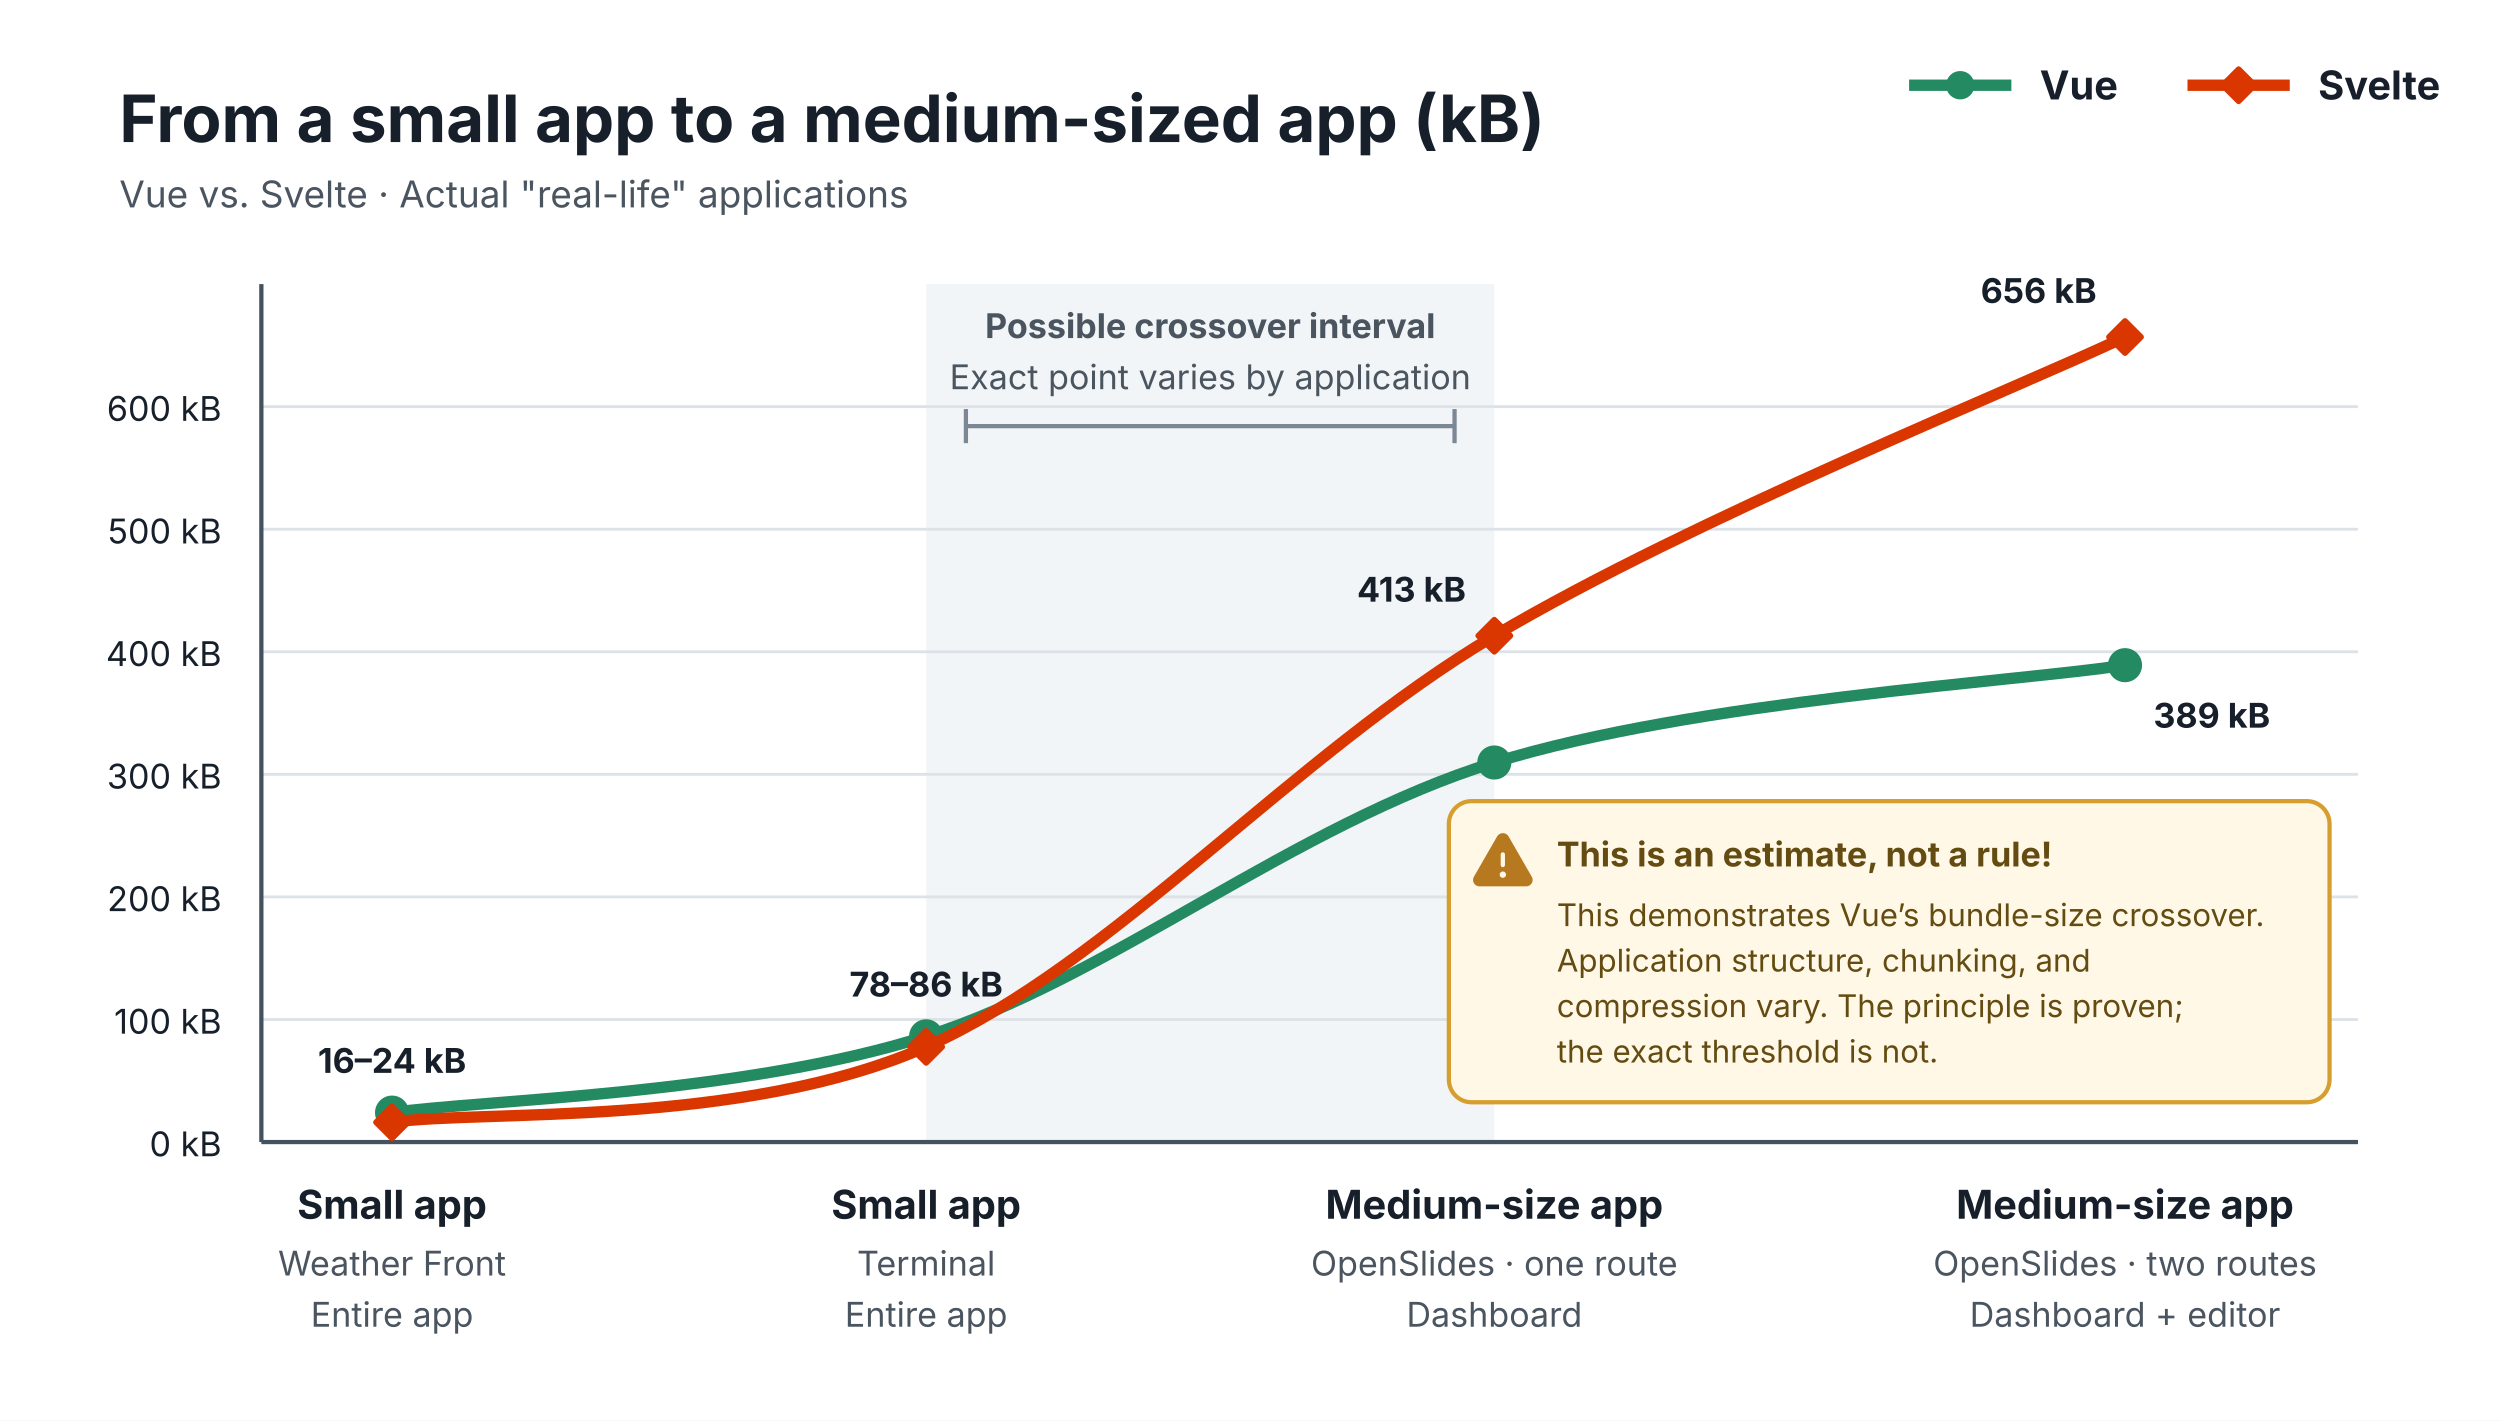
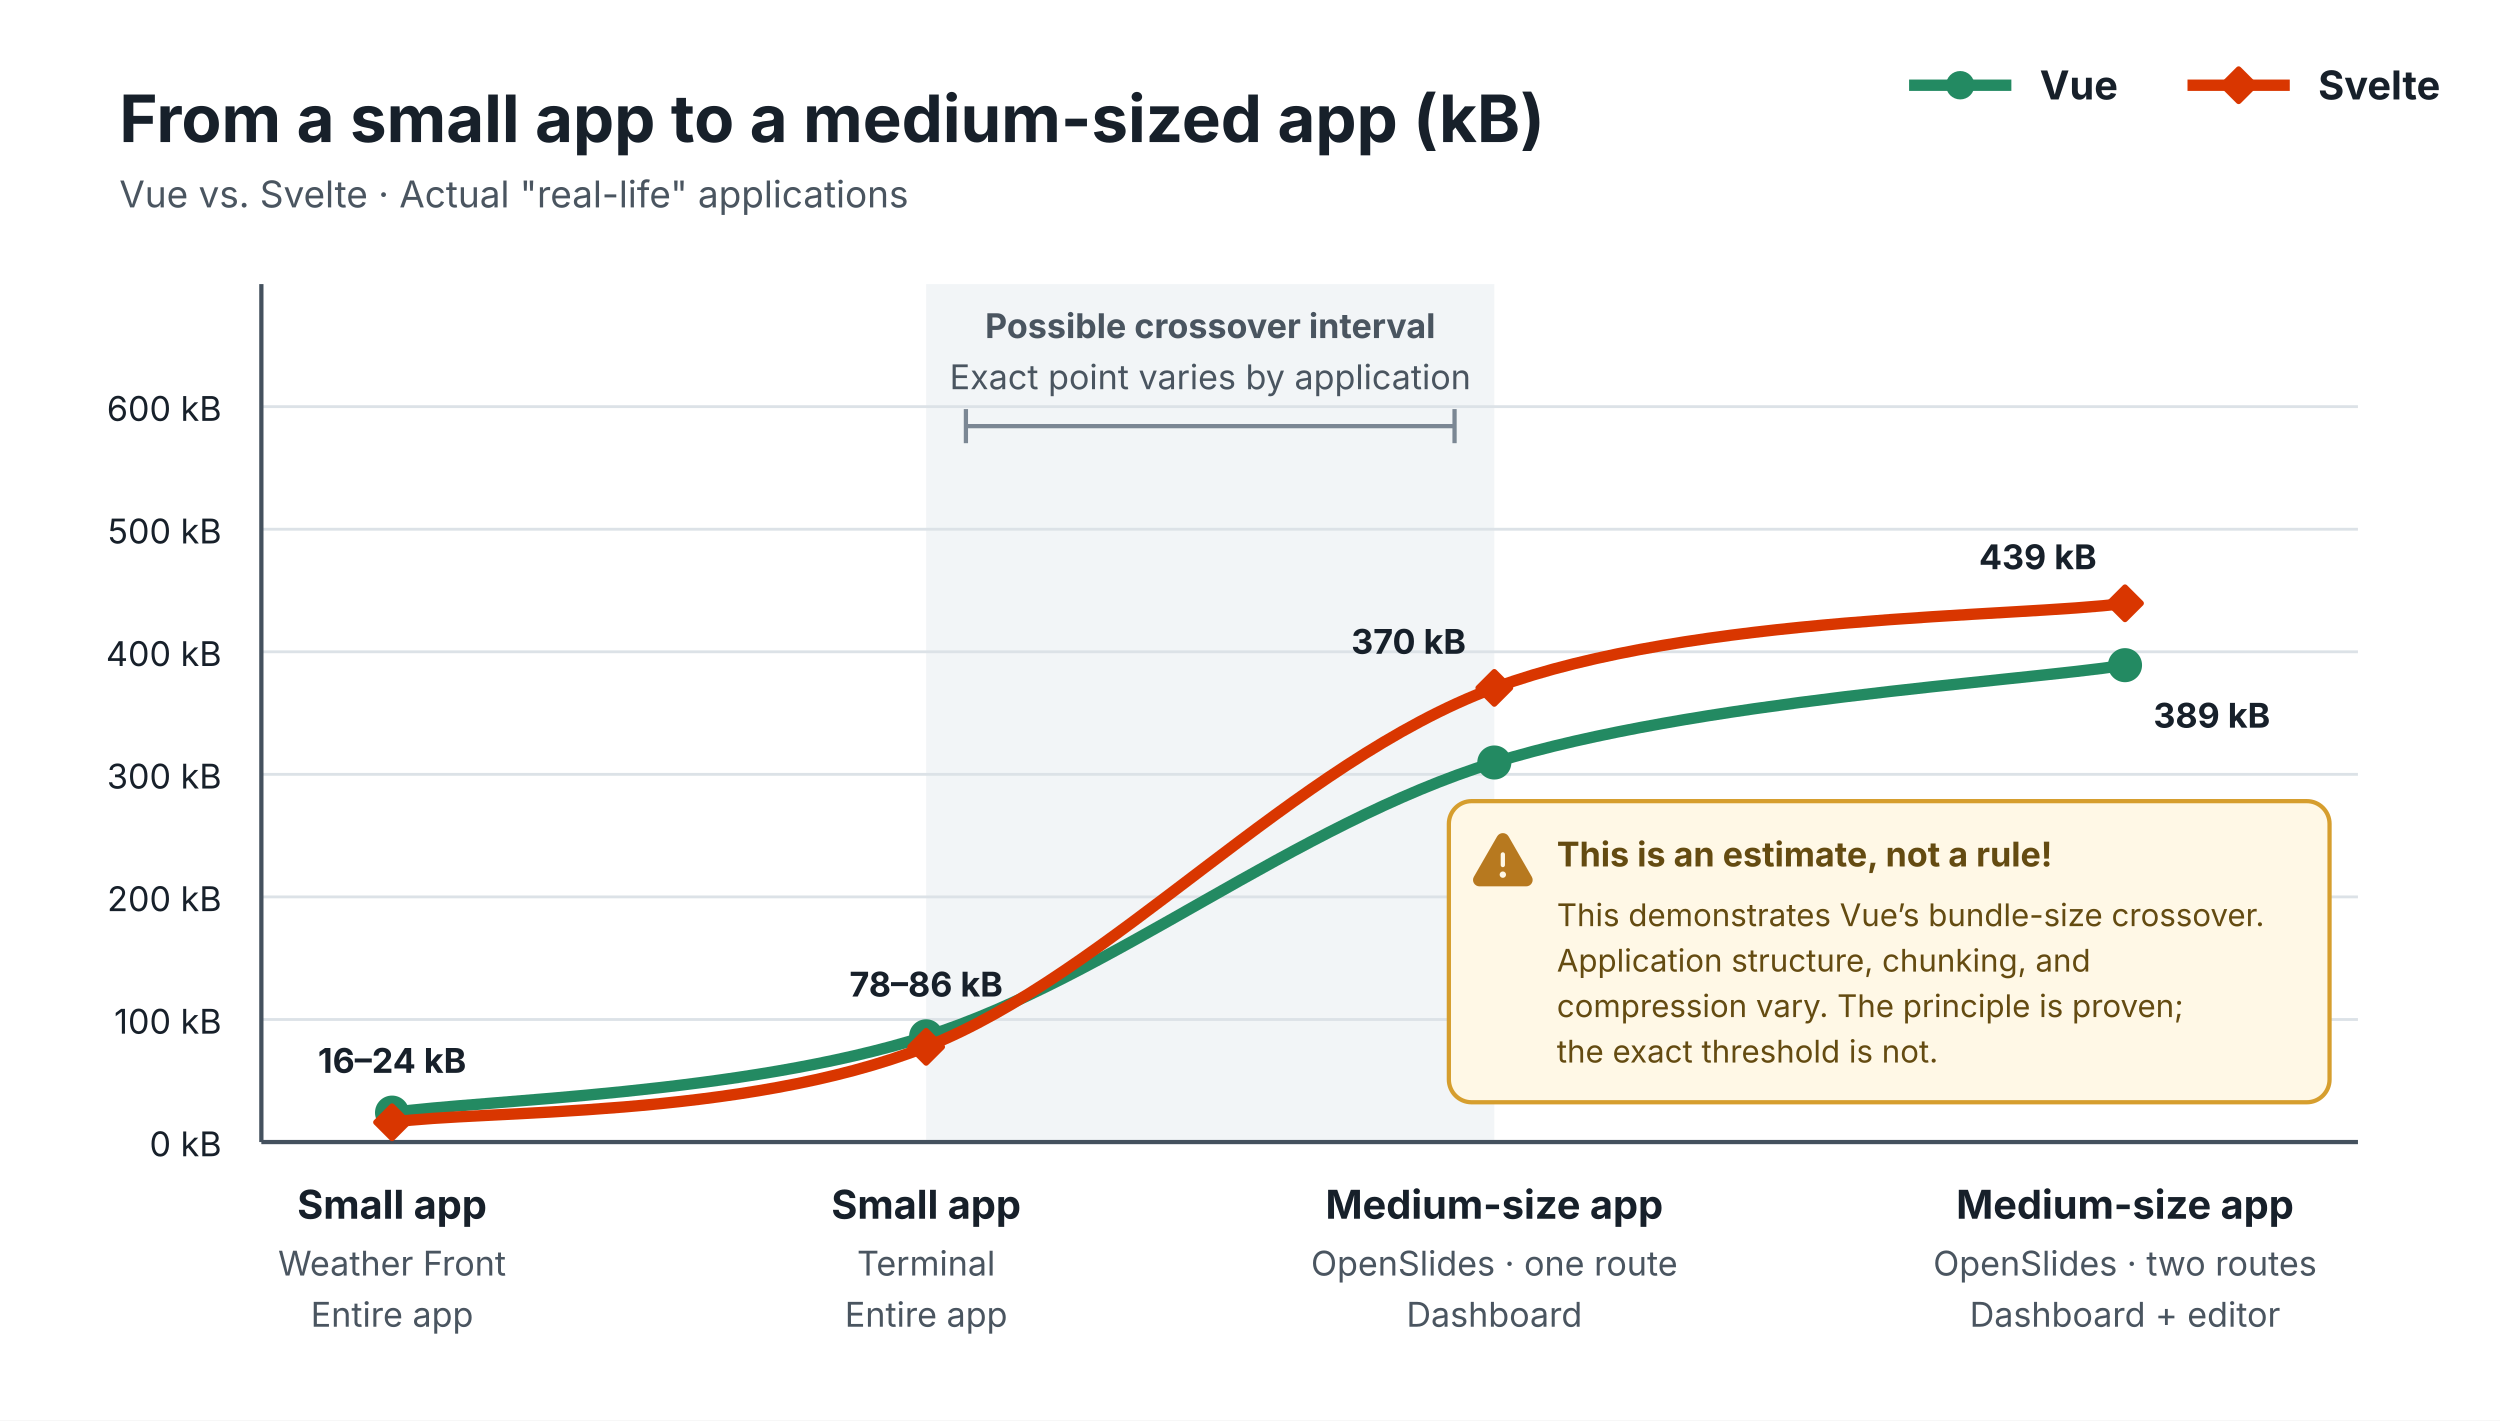
<svg xmlns="http://www.w3.org/2000/svg" width="880" height="500" viewBox="0 0 880 500" role="img" aria-labelledby="title description">
  <style>
    text { font-family: ui-sans-serif, system-ui, -apple-system, BlinkMacSystemFont, "Segoe UI", sans-serif; fill: #17202a; }
    .title { font-size: 23px; font-weight: 700; }
    .subtitle { font-size: 13px; fill: #4a5560; }
    .axis { stroke: #44515e; stroke-width: 1.5; }
    .grid { stroke: #dce2e7; stroke-width: 1; }
    .tick { font-size: 12px; }
    .label { font-size: 14px; font-weight: 650; }
    .detail { font-size: 12px; fill: #4a5560; }
    .value { font-size: 12px; font-weight: 700; }
    .legend { font-size: 14px; font-weight: 650; }
    .crossover { font-size: 12px; font-weight: 700; fill: #4a5560; }
    .callout-box { fill: #fff8e6; stroke: #d69e2e; stroke-width: 1.5; }
    .callout-icon { fill: #b7791f; }
    .callout-title { fill: #644b11; font-size: 12px; font-weight: 750; }
    .callout-text { fill: #644b11; font-size: 11px; }
  </style>
  <rect width="880" height="500" fill="#ffffff" />
  <text x="42" y="50" class="title">From a small app to a medium-sized app (kB)</text>
  <text x="42" y="73" class="subtitle">Vue vs. Svelte · Actual "real-life" applications</text>
  <line x1="672" y1="30" x2="708" y2="30" stroke="#238a62" stroke-width="4" />
  <circle cx="690" cy="30" r="5" fill="#238a62" />
  <text x="718" y="35" class="legend">Vue</text>
  <line x1="770" y1="30" x2="806" y2="30" stroke="#d93600" stroke-width="4" />
  <rect x="783" y="25" width="10" height="10" rx="1" fill="#d93600" transform="rotate(45 788 30)" />
  <text x="816" y="35" class="legend">Svelte</text>
  <rect x="326" y="100" width="200" height="302" fill="#f2f5f7" />
  <line x1="92" y1="402" x2="830" y2="402" class="grid" />
  <text x="78" y="407" text-anchor="end" class="tick">0 kB</text>
  <line x1="92" y1="358.86" x2="830" y2="358.86" class="grid" />
  <text x="78" y="363.86" text-anchor="end" class="tick">100 kB</text>
  <line x1="92" y1="315.71" x2="830" y2="315.71" class="grid" />
  <text x="78" y="320.71" text-anchor="end" class="tick">200 kB</text>
  <line x1="92" y1="272.57" x2="830" y2="272.57" class="grid" />
  <text x="78" y="277.57" text-anchor="end" class="tick">300 kB</text>
  <line x1="92" y1="229.43" x2="830" y2="229.43" class="grid" />
  <text x="78" y="234.43" text-anchor="end" class="tick">400 kB</text>
  <line x1="92" y1="186.29" x2="830" y2="186.29" class="grid" />
  <text x="78" y="191.29" text-anchor="end" class="tick">500 kB</text>
  <line x1="92" y1="143.14" x2="830" y2="143.14" class="grid" />
  <text x="78" y="148.14" text-anchor="end" class="tick">600 kB</text>
  <line x1="92" y1="100" x2="92" y2="402" class="axis" />
  <line x1="92" y1="402" x2="830" y2="402" class="axis" />
  <line x1="340" y1="150" x2="512" y2="150" stroke="#7b8794" stroke-width="1.5" />
  <line x1="340" y1="144" x2="340" y2="156" stroke="#7b8794" stroke-width="1.5" />
  <line x1="512" y1="144" x2="512" y2="156" stroke="#7b8794" stroke-width="1.5" />
  <text x="426" y="119" text-anchor="middle" class="crossover">Possible crossover interval</text>
  <text x="426" y="137" text-anchor="middle" class="detail">Exact point varies by application</text>
  <path d="M 138 391.64 C 169.33 387.16, 261.33 385.32, 326 364.78 C 390.67 344.24, 455.67 290.17, 526 268.4 C 596.33 246.63, 711.00 239.85, 748 234.14" fill="none" stroke="#238a62" stroke-width="4" stroke-linecap="round" stroke-linejoin="round" />
  <circle cx="138" cy="391.64" r="6" fill="#238a62" />
  <circle cx="326" cy="364.78" r="6" fill="#238a62" />
  <circle cx="526" cy="268.4" r="6" fill="#238a62" />
  <circle cx="748" cy="234.14" r="6" fill="#238a62" />
-   <path d="M 138 395.04 C 169.33 390.62, 261.33 397.03, 326 368.49 C 390.67 339.95, 455.67 265.42, 526 223.78 C 596.33 182.14, 711.00 136.16, 748 118.63" fill="none" stroke="#d93600" stroke-width="4" stroke-linecap="round" stroke-linejoin="round" />
+   <path d="M 138 395.04 C 169.33 390.62, 261.33 393.97, 326 368.49 C 390.67 343.01, 455.67 268.16, 526 242.14 C 596.33 216.12, 711.00 217.32, 748 212.36" fill="none" stroke="#d93600" stroke-width="4" stroke-linecap="round" stroke-linejoin="round" />
  <rect x="133" y="390.04" width="10" height="10" rx="1" fill="#d93600" transform="rotate(45 138 395.04)" />
  <rect x="321" y="363.49" width="10" height="10" rx="1" fill="#d93600" transform="rotate(45 326 368.49)" />
-   <rect x="521" y="218.78" width="10" height="10" rx="1" fill="#d93600" transform="rotate(45 526 223.78)" />
-   <rect x="743" y="113.63" width="10" height="10" rx="1" fill="#d93600" transform="rotate(45 748 118.63)" />
+   <rect x="521" y="237.14" width="10" height="10" rx="1" fill="#d93600" transform="rotate(45 526 242.14)" />
+   <rect x="743" y="207.36" width="10" height="10" rx="1" fill="#d93600" transform="rotate(45 748 212.36)" />
  <text x="138" y="377.64" text-anchor="middle" class="value">16–24 kB</text>
  <text x="326" y="350.78" text-anchor="middle" class="value">78–86 kB</text>
-   <text x="516" y="211.78" text-anchor="end" class="value">413 kB</text>
+   <text x="516" y="230.14" text-anchor="end" class="value">370 kB</text>
  <text x="536" y="290.4" class="value">309 kB</text>
-   <text x="738" y="106.63" text-anchor="end" class="value">656 kB</text>
+   <text x="738" y="200.36" text-anchor="end" class="value">439 kB</text>
  <text x="758" y="256.14" class="value">389 kB</text>
  <g transform="translate(510 282)">
    <rect width="310" height="106" rx="8" class="callout-box" />
    <g transform="translate(7 9) scale(0.09375)" class="callout-icon">
      <path d="M236.8,188.09,149.35,36.22h0a24.76,24.76,0,0,0-42.7,0L19.2,188.09a23.51,23.51,0,0,0,0,23.72A24.35,24.35,0,0,0,40.55,224h174.9a24.35,24.35,0,0,0,21.33-12.19A23.51,23.51,0,0,0,236.8,188.09ZM120,104a8,8,0,0,1,16,0v40a8,8,0,0,1-16,0Zm8,88a12,12,0,1,1,12-12A12,12,0,0,1,128,192Z" />
    </g>
    <text x="38" y="23" class="callout-title">This is an estimate, not a rule!</text>
    <text x="38" y="44" class="callout-text">This demonstrates Vue’s bundle-size crossover.</text>
    <text x="38" y="60" class="callout-text">Application structure, chunking, and</text>
    <text x="38" y="76" class="callout-text">compression vary. The principle is proven;</text>
    <text x="38" y="92" class="callout-text">the exact threshold is not.</text>
  </g>
  <text x="138" y="429" text-anchor="middle" class="label">Small app</text>
  <text x="138" y="449" text-anchor="middle" class="detail">Weather Front</text>
  <text x="138" y="467" text-anchor="middle" class="detail">Entire app</text>
  <text x="326" y="429" text-anchor="middle" class="label">Small app</text>
  <text x="326" y="449" text-anchor="middle" class="detail">Terminal</text>
  <text x="326" y="467" text-anchor="middle" class="detail">Entire app</text>
  <text x="526" y="429" text-anchor="middle" class="label">Medium-size app</text>
  <text x="526" y="449" text-anchor="middle" class="detail">OpenSlides · one route</text>
  <text x="526" y="467" text-anchor="middle" class="detail">Dashboard</text>
  <text x="748" y="429" text-anchor="middle" class="label">Medium-size app</text>
  <text x="748" y="449" text-anchor="middle" class="detail">OpenSlides · two routes</text>
  <text x="748" y="467" text-anchor="middle" class="detail">Dashboard + editor</text>
</svg>
